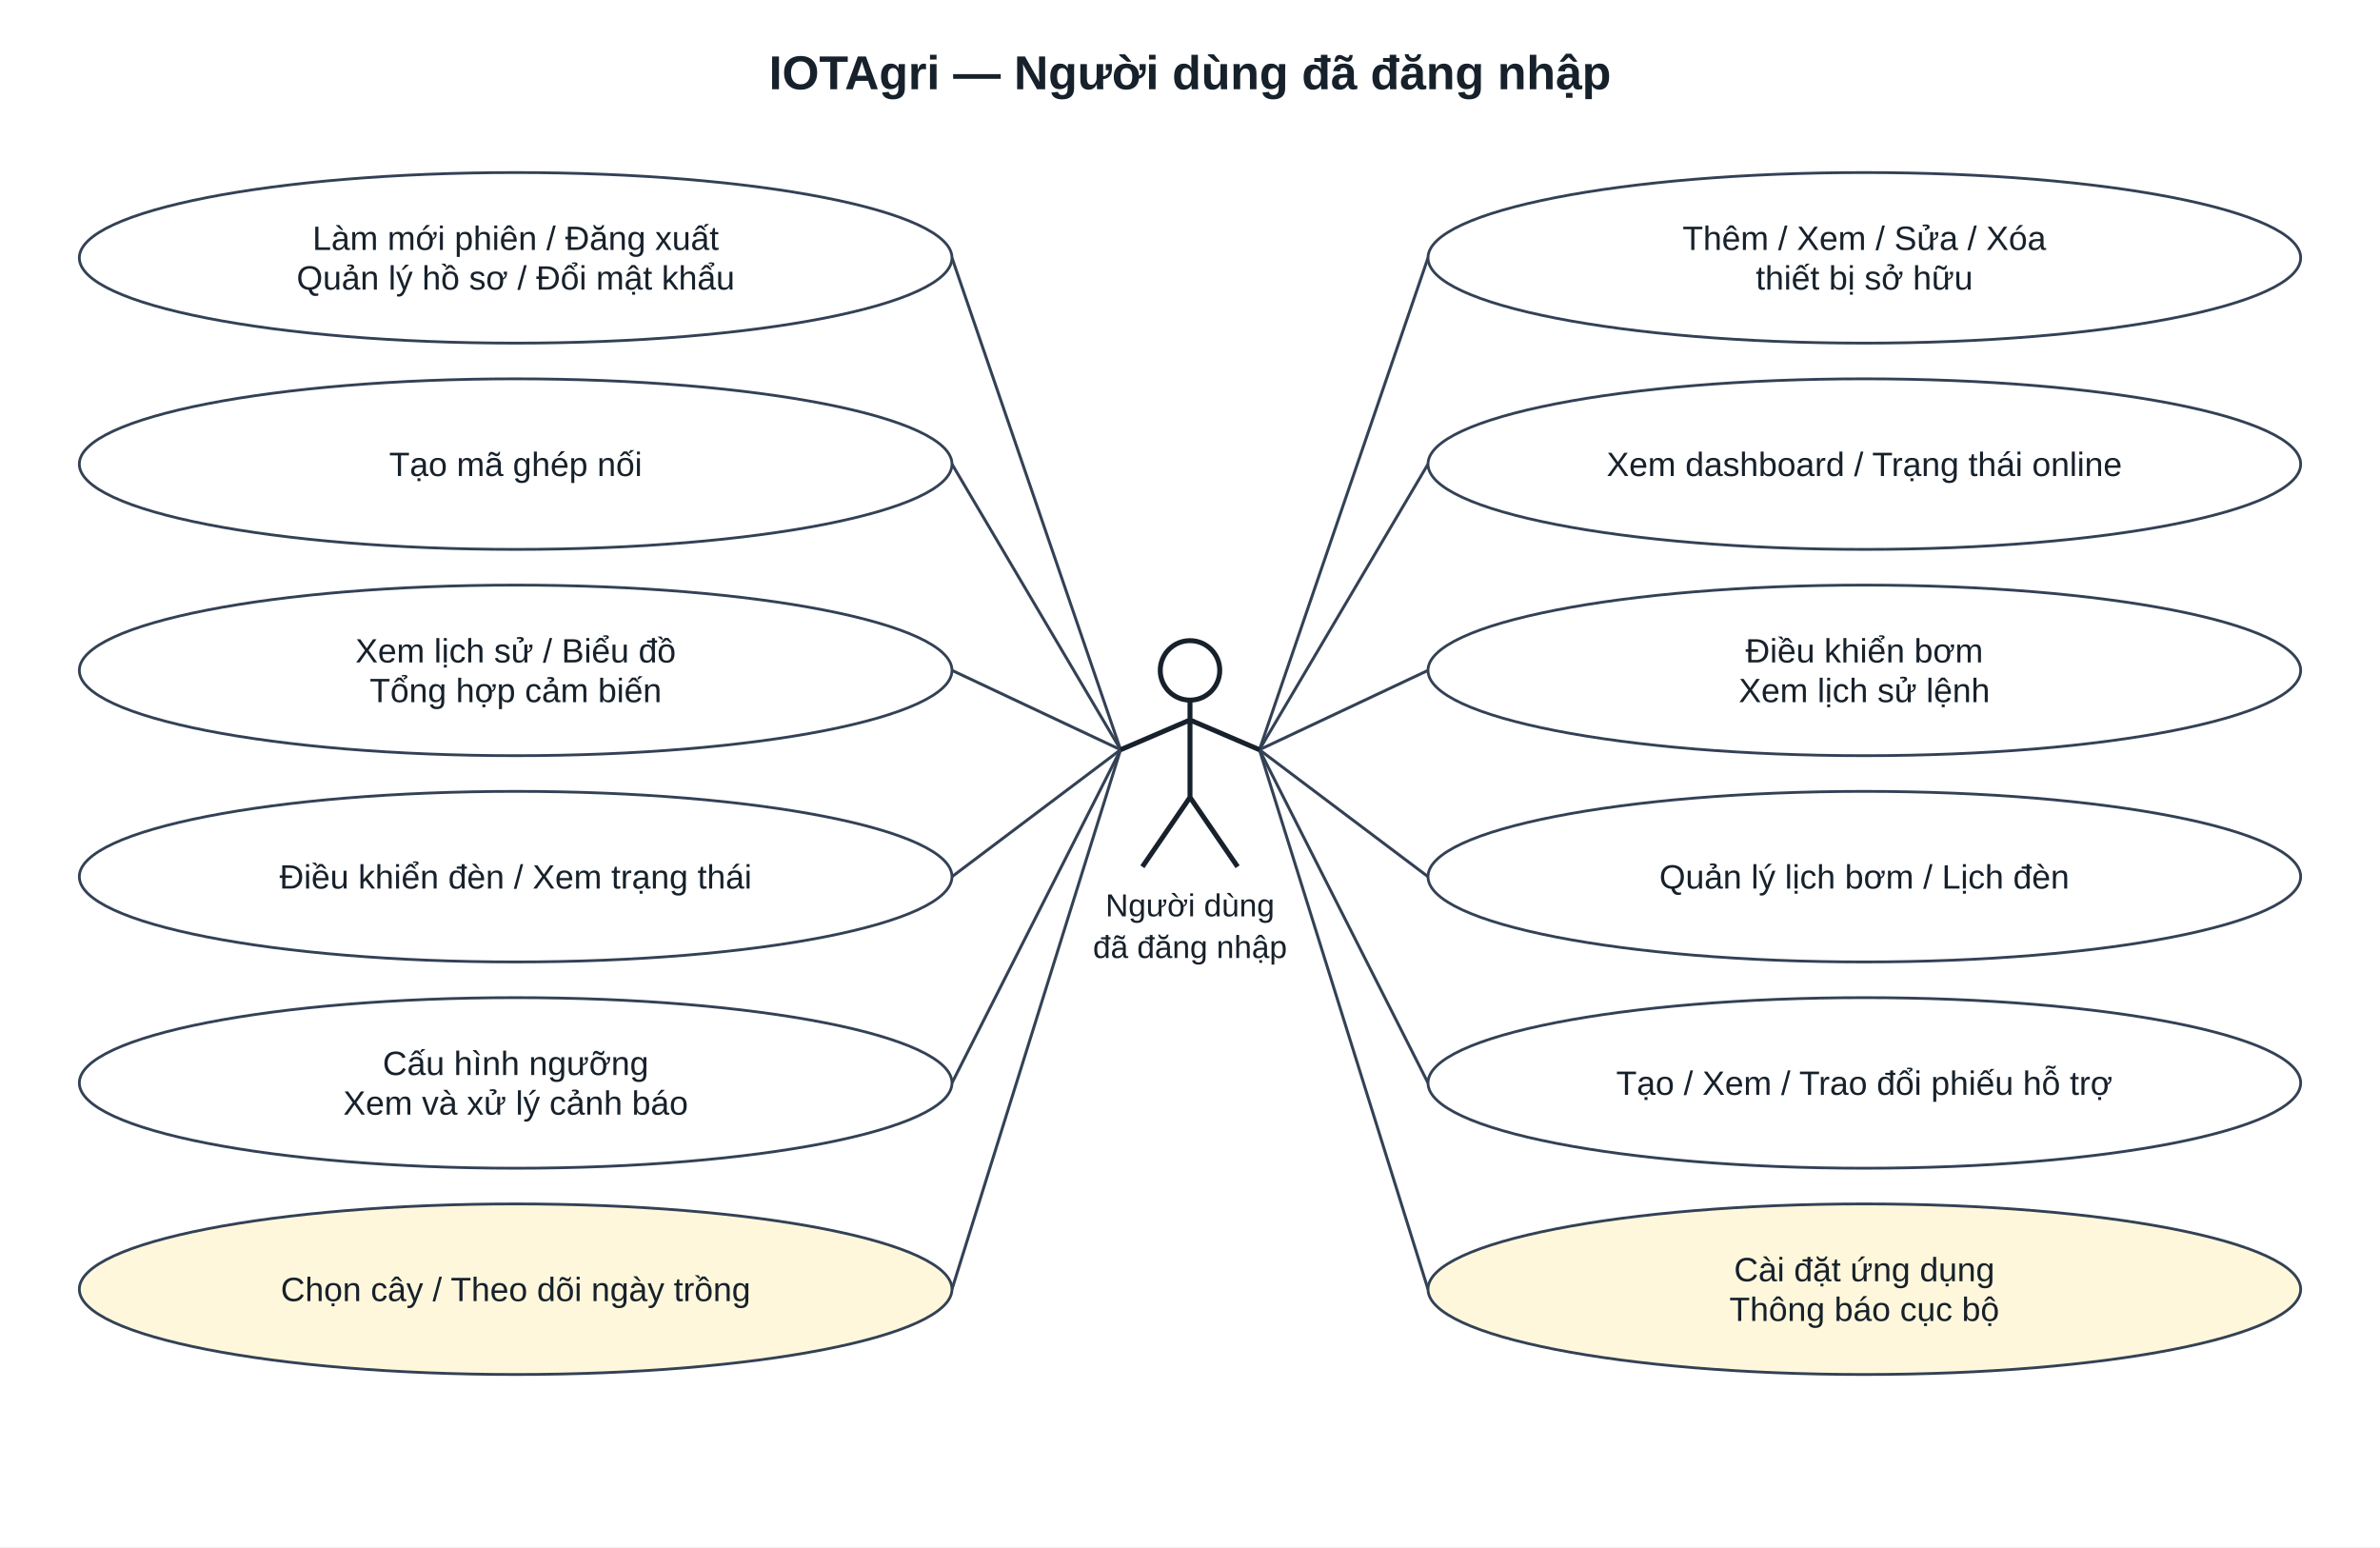
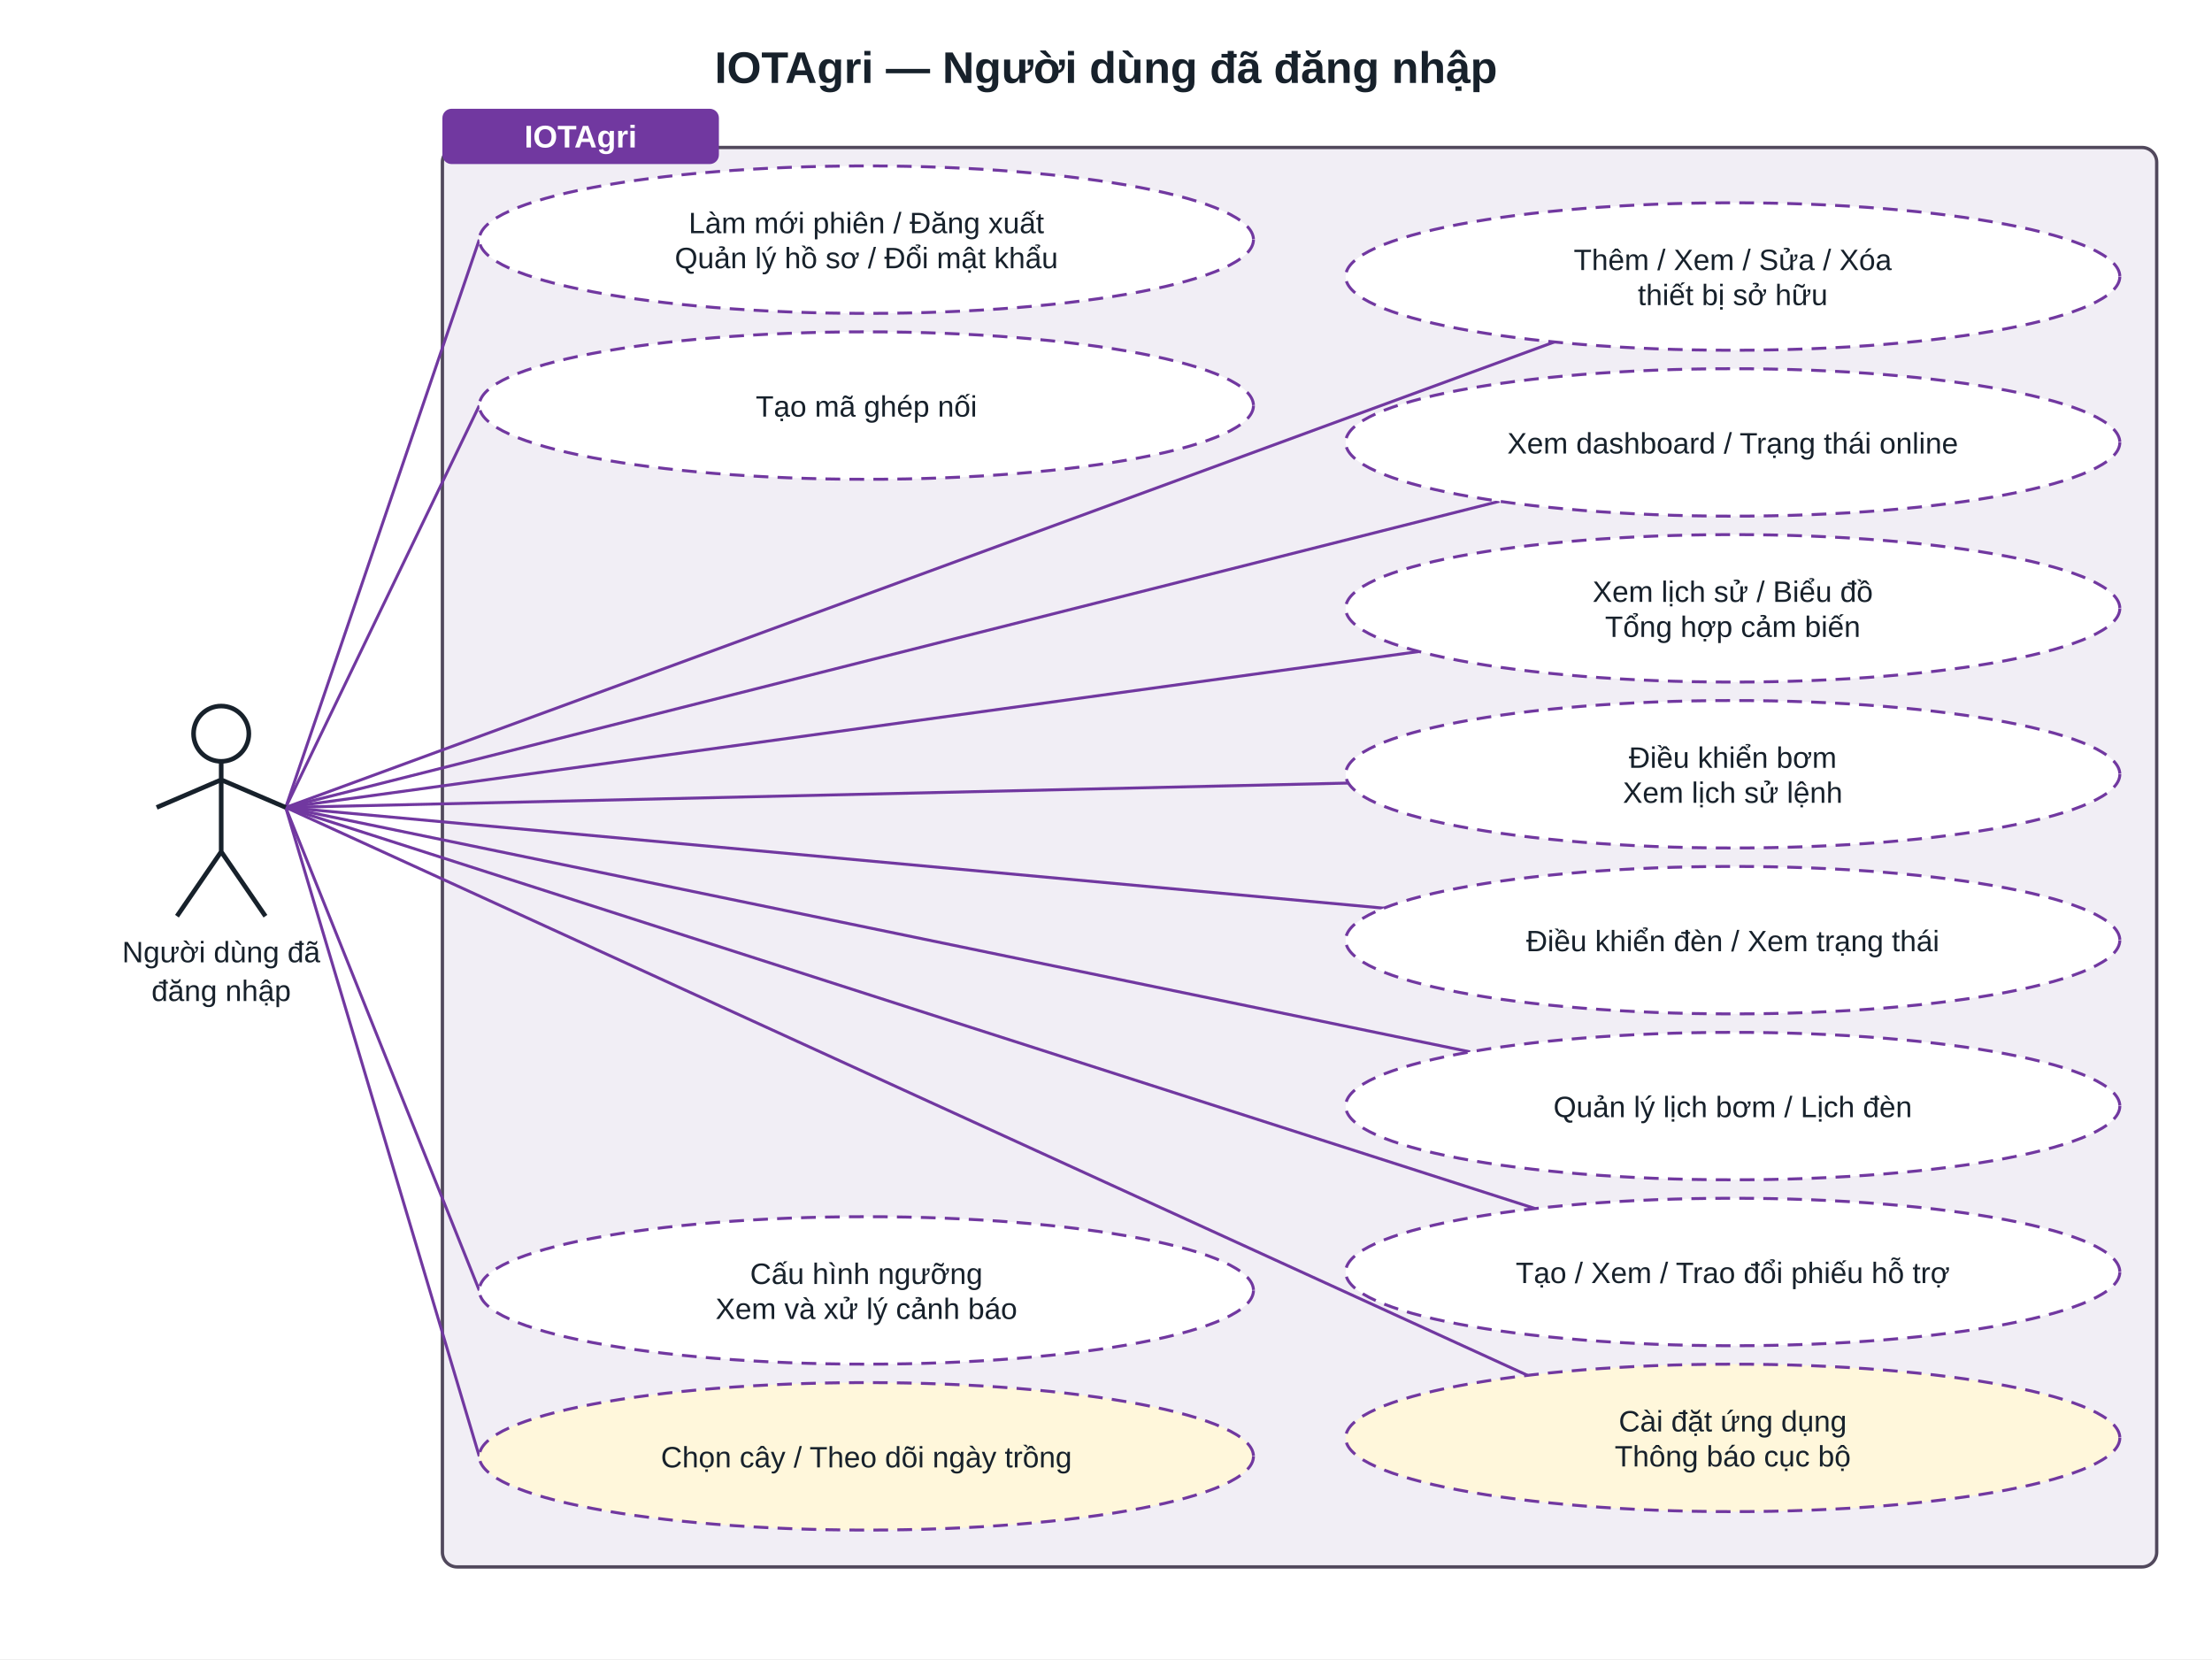
- <svg xmlns="http://www.w3.org/2000/svg" width="1200" height="780" viewBox="0 0 1200 780" role="img" aria-labelledby="title desc">
+ <svg xmlns="http://www.w3.org/2000/svg" width="1200" height="900" viewBox="0 0 1200 900" role="img" aria-labelledby="title desc">
  <rect width="100%" height="100%" fill="white" />
  <g font-family="Arial, sans-serif" fill="#17212b">
    <g data-actor="User" transform="translate(0 0)">
      <text x="600" y="45" text-anchor="middle" font-size="24" font-weight="bold">IOTAgri — Người dùng đã đăng nhập</text>
-       <line data-usecase="UserUC1" x1="565" y1="378" x2="480" y2="130.0" stroke="#334155" stroke-width="1.5" />
-       <ellipse data-usecase="UserUC1" cx="260" cy="130.0" rx="220" ry="43" fill="#FFFFFF" stroke="#334155" stroke-width="1.4" />
-       <text x="260" y="126.0" text-anchor="middle" font-size="17" font-weight="normal">Làm mới phiên / Đăng xuất</text>
-       <text x="260" y="146.0" text-anchor="middle" font-size="17" font-weight="normal">Quản lý hồ sơ / Đổi mật khẩu</text>
-       <line data-usecase="UserUC2" x1="635" y1="378" x2="720" y2="130.0" stroke="#334155" stroke-width="1.5" />
-       <ellipse data-usecase="UserUC2" cx="940" cy="130.0" rx="220" ry="43" fill="#FFFFFF" stroke="#334155" stroke-width="1.4" />
-       <text x="940" y="126.0" text-anchor="middle" font-size="17" font-weight="normal">Thêm / Xem / Sửa / Xóa</text>
-       <text x="940" y="146.0" text-anchor="middle" font-size="17" font-weight="normal">thiết bị sở hữu</text>
-       <line data-usecase="UserUC3" x1="565" y1="378" x2="480" y2="234.0" stroke="#334155" stroke-width="1.5" />
-       <ellipse data-usecase="UserUC3" cx="260" cy="234.0" rx="220" ry="43" fill="#FFFFFF" stroke="#334155" stroke-width="1.4" />
-       <text x="260" y="240.0" text-anchor="middle" font-size="17" font-weight="normal">Tạo mã ghép nối</text>
-       <line data-usecase="UserUC4" x1="635" y1="378" x2="720" y2="234.0" stroke="#334155" stroke-width="1.5" />
-       <ellipse data-usecase="UserUC4" cx="940" cy="234.0" rx="220" ry="43" fill="#FFFFFF" stroke="#334155" stroke-width="1.4" />
-       <text x="940" y="240.0" text-anchor="middle" font-size="17" font-weight="normal">Xem dashboard / Trạng thái online</text>
-       <line data-usecase="UserUC5" x1="565" y1="378" x2="480" y2="338.0" stroke="#334155" stroke-width="1.5" />
-       <ellipse data-usecase="UserUC5" cx="260" cy="338.0" rx="220" ry="43" fill="#FFFFFF" stroke="#334155" stroke-width="1.4" />
-       <text x="260" y="334.0" text-anchor="middle" font-size="17" font-weight="normal">Xem lịch sử / Biểu đồ</text>
-       <text x="260" y="354.0" text-anchor="middle" font-size="17" font-weight="normal">Tổng hợp cảm biến</text>
-       <line data-usecase="UserUC6" x1="635" y1="378" x2="720" y2="338.0" stroke="#334155" stroke-width="1.5" />
-       <ellipse data-usecase="UserUC6" cx="940" cy="338.0" rx="220" ry="43" fill="#FFFFFF" stroke="#334155" stroke-width="1.4" />
-       <text x="940" y="334.0" text-anchor="middle" font-size="17" font-weight="normal">Điều khiển bơm</text>
-       <text x="940" y="354.0" text-anchor="middle" font-size="17" font-weight="normal">Xem lịch sử lệnh</text>
-       <line data-usecase="UserUC7" x1="565" y1="378" x2="480" y2="442.0" stroke="#334155" stroke-width="1.5" />
-       <ellipse data-usecase="UserUC7" cx="260" cy="442.0" rx="220" ry="43" fill="#FFFFFF" stroke="#334155" stroke-width="1.4" />
-       <text x="260" y="448.0" text-anchor="middle" font-size="17" font-weight="normal">Điều khiển đèn / Xem trạng thái</text>
-       <line data-usecase="UserUC8" x1="635" y1="378" x2="720" y2="442.0" stroke="#334155" stroke-width="1.5" />
-       <ellipse data-usecase="UserUC8" cx="940" cy="442.0" rx="220" ry="43" fill="#FFFFFF" stroke="#334155" stroke-width="1.4" />
-       <text x="940" y="448.0" text-anchor="middle" font-size="17" font-weight="normal">Quản lý lịch bơm / Lịch đèn</text>
-       <line data-usecase="UserUC9" x1="565" y1="378" x2="480" y2="546.0" stroke="#334155" stroke-width="1.5" />
-       <ellipse data-usecase="UserUC9" cx="260" cy="546.0" rx="220" ry="43" fill="#FFFFFF" stroke="#334155" stroke-width="1.4" />
-       <text x="260" y="542.0" text-anchor="middle" font-size="17" font-weight="normal">Cấu hình ngưỡng</text>
-       <text x="260" y="562.0" text-anchor="middle" font-size="17" font-weight="normal">Xem và xử lý cảnh báo</text>
-       <line data-usecase="UserUC10" x1="635" y1="378" x2="720" y2="546.0" stroke="#334155" stroke-width="1.5" />
-       <ellipse data-usecase="UserUC10" cx="940" cy="546.0" rx="220" ry="43" fill="#FFFFFF" stroke="#334155" stroke-width="1.4" />
-       <text x="940" y="552.0" text-anchor="middle" font-size="17" font-weight="normal">Tạo / Xem / Trao đổi phiếu hỗ trợ</text>
-       <line data-usecase="UserUC11" x1="565" y1="378" x2="480" y2="650.0" stroke="#334155" stroke-width="1.5" />
-       <ellipse data-usecase="UserUC11" cx="260" cy="650.0" rx="220" ry="43" fill="#FFF7DB" stroke="#334155" stroke-width="1.4" />
-       <text x="260" y="656.0" text-anchor="middle" font-size="17" font-weight="normal">Chọn cây / Theo dõi ngày trồng</text>
-       <line data-usecase="UserUC12" x1="635" y1="378" x2="720" y2="650.0" stroke="#334155" stroke-width="1.5" />
-       <ellipse data-usecase="UserUC12" cx="940" cy="650.0" rx="220" ry="43" fill="#FFF7DB" stroke="#334155" stroke-width="1.4" />
-       <text x="940" y="646.0" text-anchor="middle" font-size="17" font-weight="normal">Cài đặt ứng dụng</text>
-       <text x="940" y="666.0" text-anchor="middle" font-size="17" font-weight="normal">Thông báo cục bộ</text>
+       <rect data-system="IOTAgri" x="240" y="80" width="930" height="770" rx="8" fill="#f1eef5" stroke="#51485c" stroke-width="1.8" />
+       <rect x="240" y="59" width="150" height="30" rx="5" fill="#7138a0" />
+       <g fill="white">
+         <text x="315" y="80" text-anchor="middle" font-size="17" font-weight="bold">IOTAgri</text>
+       </g>
+       <line data-usecase="UserUC1" x1="155" y1="438" x2="260.00" y2="130.00" stroke="#7138a0" stroke-width="1.6" />
+       <line data-usecase="UserUC2" x1="155" y1="438" x2="843.24" y2="185.50" stroke="#7138a0" stroke-width="1.6" />
+       <line data-usecase="UserUC3" x1="155" y1="438" x2="260.00" y2="220.00" stroke="#7138a0" stroke-width="1.6" />
+       <line data-usecase="UserUC4" x1="155" y1="438" x2="813.45" y2="271.92" stroke="#7138a0" stroke-width="1.6" />
+       <line data-usecase="UserUC5" x1="155" y1="438" x2="769.76" y2="353.42" stroke="#7138a0" stroke-width="1.6" />
+       <line data-usecase="UserUC6" x1="155" y1="438" x2="731.51" y2="424.78" stroke="#7138a0" stroke-width="1.6" />
+       <line data-usecase="UserUC7" x1="155" y1="438" x2="750.79" y2="492.65" stroke="#7138a0" stroke-width="1.6" />
+       <line data-usecase="UserUC8" x1="155" y1="438" x2="797.57" y2="570.61" stroke="#7138a0" stroke-width="1.6" />
+       <line data-usecase="UserUC9" x1="155" y1="438" x2="260.00" y2="700.00" stroke="#7138a0" stroke-width="1.6" />
+       <line data-usecase="UserUC10" x1="155" y1="438" x2="832.84" y2="655.60" stroke="#7138a0" stroke-width="1.6" />
+       <line data-usecase="UserUC11" x1="155" y1="438" x2="260.00" y2="790.00" stroke="#7138a0" stroke-width="1.6" />
+       <line data-usecase="UserUC12" x1="155" y1="438" x2="828.72" y2="746.08" stroke="#7138a0" stroke-width="1.6" />
+       <ellipse data-usecase="UserUC1" cx="470" cy="130" rx="210" ry="40" fill="#FFFFFF" stroke="#7138a0" stroke-width="1.6" stroke-dasharray="8 5" />
+       <text x="470" y="126.5" text-anchor="middle" font-size="16" font-weight="normal">Làm mới phiên / Đăng xuất</text>
+       <text x="470" y="145.5" text-anchor="middle" font-size="16" font-weight="normal">Quản lý hồ sơ / Đổi mật khẩu</text>
+       <ellipse data-usecase="UserUC2" cx="940" cy="150" rx="210" ry="40" fill="#FFFFFF" stroke="#7138a0" stroke-width="1.6" stroke-dasharray="8 5" />
+       <text x="940" y="146.5" text-anchor="middle" font-size="16" font-weight="normal">Thêm / Xem / Sửa / Xóa</text>
+       <text x="940" y="165.5" text-anchor="middle" font-size="16" font-weight="normal">thiết bị sở hữu</text>
+       <ellipse data-usecase="UserUC3" cx="470" cy="220" rx="210" ry="40" fill="#FFFFFF" stroke="#7138a0" stroke-width="1.6" stroke-dasharray="8 5" />
+       <text x="470" y="226.0" text-anchor="middle" font-size="16" font-weight="normal">Tạo mã ghép nối</text>
+       <ellipse data-usecase="UserUC4" cx="940" cy="240" rx="210" ry="40" fill="#FFFFFF" stroke="#7138a0" stroke-width="1.6" stroke-dasharray="8 5" />
+       <text x="940" y="246.0" text-anchor="middle" font-size="16" font-weight="normal">Xem dashboard / Trạng thái online</text>
+       <ellipse data-usecase="UserUC5" cx="940" cy="330" rx="210" ry="40" fill="#FFFFFF" stroke="#7138a0" stroke-width="1.6" stroke-dasharray="8 5" />
+       <text x="940" y="326.5" text-anchor="middle" font-size="16" font-weight="normal">Xem lịch sử / Biểu đồ</text>
+       <text x="940" y="345.5" text-anchor="middle" font-size="16" font-weight="normal">Tổng hợp cảm biến</text>
+       <ellipse data-usecase="UserUC6" cx="940" cy="420" rx="210" ry="40" fill="#FFFFFF" stroke="#7138a0" stroke-width="1.6" stroke-dasharray="8 5" />
+       <text x="940" y="416.5" text-anchor="middle" font-size="16" font-weight="normal">Điều khiển bơm</text>
+       <text x="940" y="435.5" text-anchor="middle" font-size="16" font-weight="normal">Xem lịch sử lệnh</text>
+       <ellipse data-usecase="UserUC7" cx="940" cy="510" rx="210" ry="40" fill="#FFFFFF" stroke="#7138a0" stroke-width="1.6" stroke-dasharray="8 5" />
+       <text x="940" y="516.0" text-anchor="middle" font-size="16" font-weight="normal">Điều khiển đèn / Xem trạng thái</text>
+       <ellipse data-usecase="UserUC8" cx="940" cy="600" rx="210" ry="40" fill="#FFFFFF" stroke="#7138a0" stroke-width="1.6" stroke-dasharray="8 5" />
+       <text x="940" y="606.0" text-anchor="middle" font-size="16" font-weight="normal">Quản lý lịch bơm / Lịch đèn</text>
+       <ellipse data-usecase="UserUC9" cx="470" cy="700" rx="210" ry="40" fill="#FFFFFF" stroke="#7138a0" stroke-width="1.6" stroke-dasharray="8 5" />
+       <text x="470" y="696.5" text-anchor="middle" font-size="16" font-weight="normal">Cấu hình ngưỡng</text>
+       <text x="470" y="715.5" text-anchor="middle" font-size="16" font-weight="normal">Xem và xử lý cảnh báo</text>
+       <ellipse data-usecase="UserUC10" cx="940" cy="690" rx="210" ry="40" fill="#FFFFFF" stroke="#7138a0" stroke-width="1.6" stroke-dasharray="8 5" />
+       <text x="940" y="696.0" text-anchor="middle" font-size="16" font-weight="normal">Tạo / Xem / Trao đổi phiếu hỗ trợ</text>
+       <ellipse data-usecase="UserUC11" cx="470" cy="790" rx="210" ry="40" fill="#FFF7DB" stroke="#7138a0" stroke-width="1.6" stroke-dasharray="8 5" />
+       <text x="470" y="796.0" text-anchor="middle" font-size="16" font-weight="normal">Chọn cây / Theo dõi ngày trồng</text>
+       <ellipse data-usecase="UserUC12" cx="940" cy="780" rx="210" ry="40" fill="#FFF7DB" stroke="#7138a0" stroke-width="1.6" stroke-dasharray="8 5" />
+       <text x="940" y="776.5" text-anchor="middle" font-size="16" font-weight="normal">Cài đặt ứng dụng</text>
+       <text x="940" y="795.5" text-anchor="middle" font-size="16" font-weight="normal">Thông báo cục bộ</text>
      <g fill="none" stroke="#17212b" stroke-width="2.5">
-         <circle cx="600" cy="338" r="15" />
-         <path d="M600 353 V402 M565 378 L600 363 L635 378 M600 402 L576 437 M600 402 L624 437" />
+         <circle cx="120" cy="398" r="15" />
+         <path d="M120 413 V462 M85 438 L120 423 L155 438 M120 462 L96 497 M120 462 L144 497" />
      </g>
-       <text x="600" y="462" text-anchor="middle" font-size="16" font-weight="normal">Người dùng</text>
-       <text x="600" y="483" text-anchor="middle" font-size="16" font-weight="normal">đã đăng nhập</text>
+       <text x="120" y="522" text-anchor="middle" font-size="16" font-weight="normal">Người dùng đã</text>
+       <text x="120" y="543" text-anchor="middle" font-size="16" font-weight="normal">đăng nhập</text>
    </g>
  </g>
</svg>
